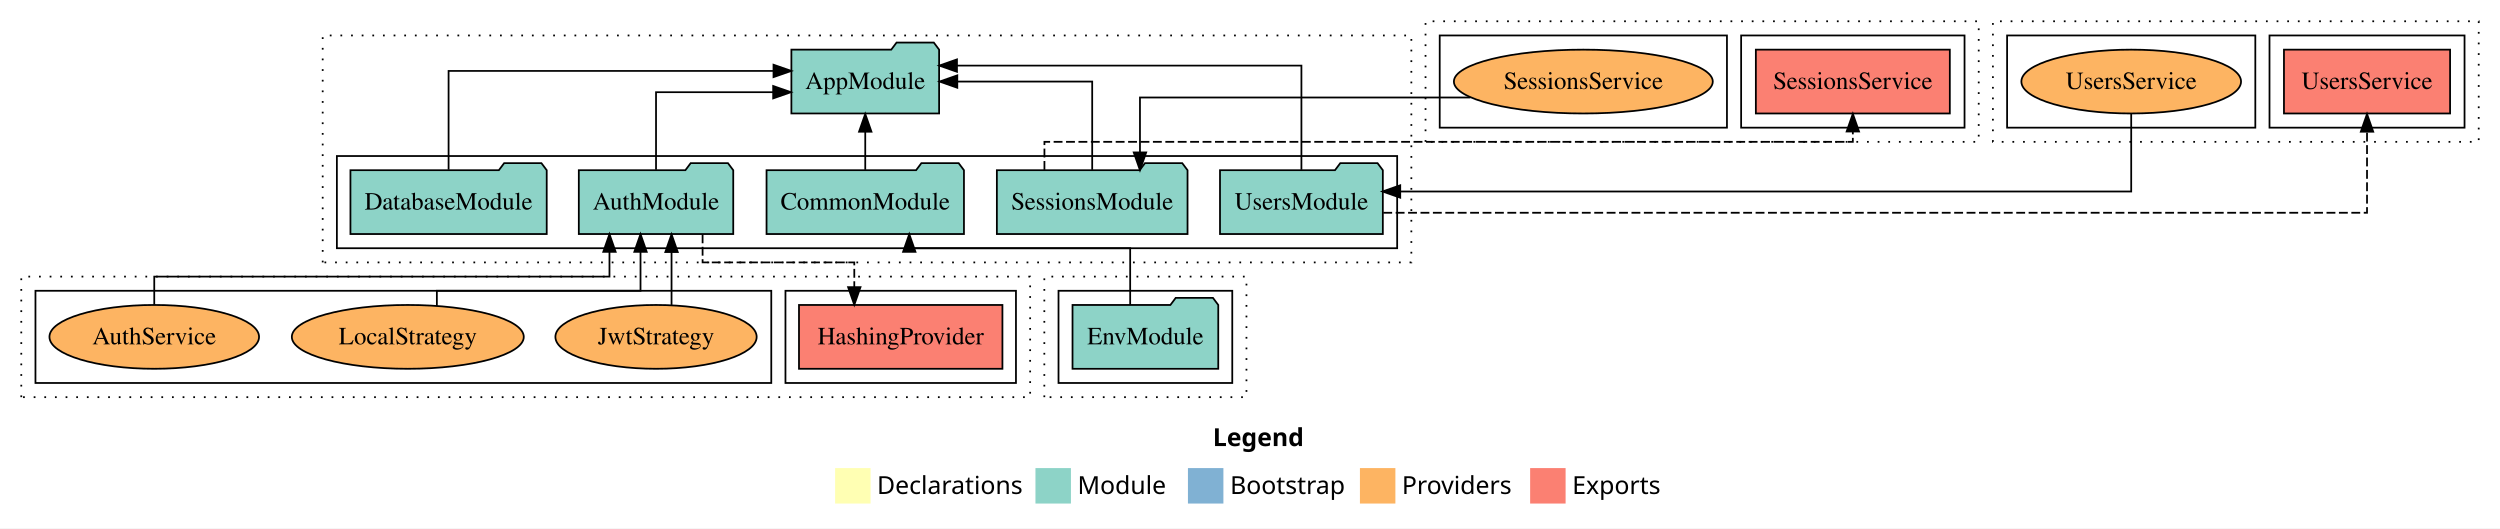
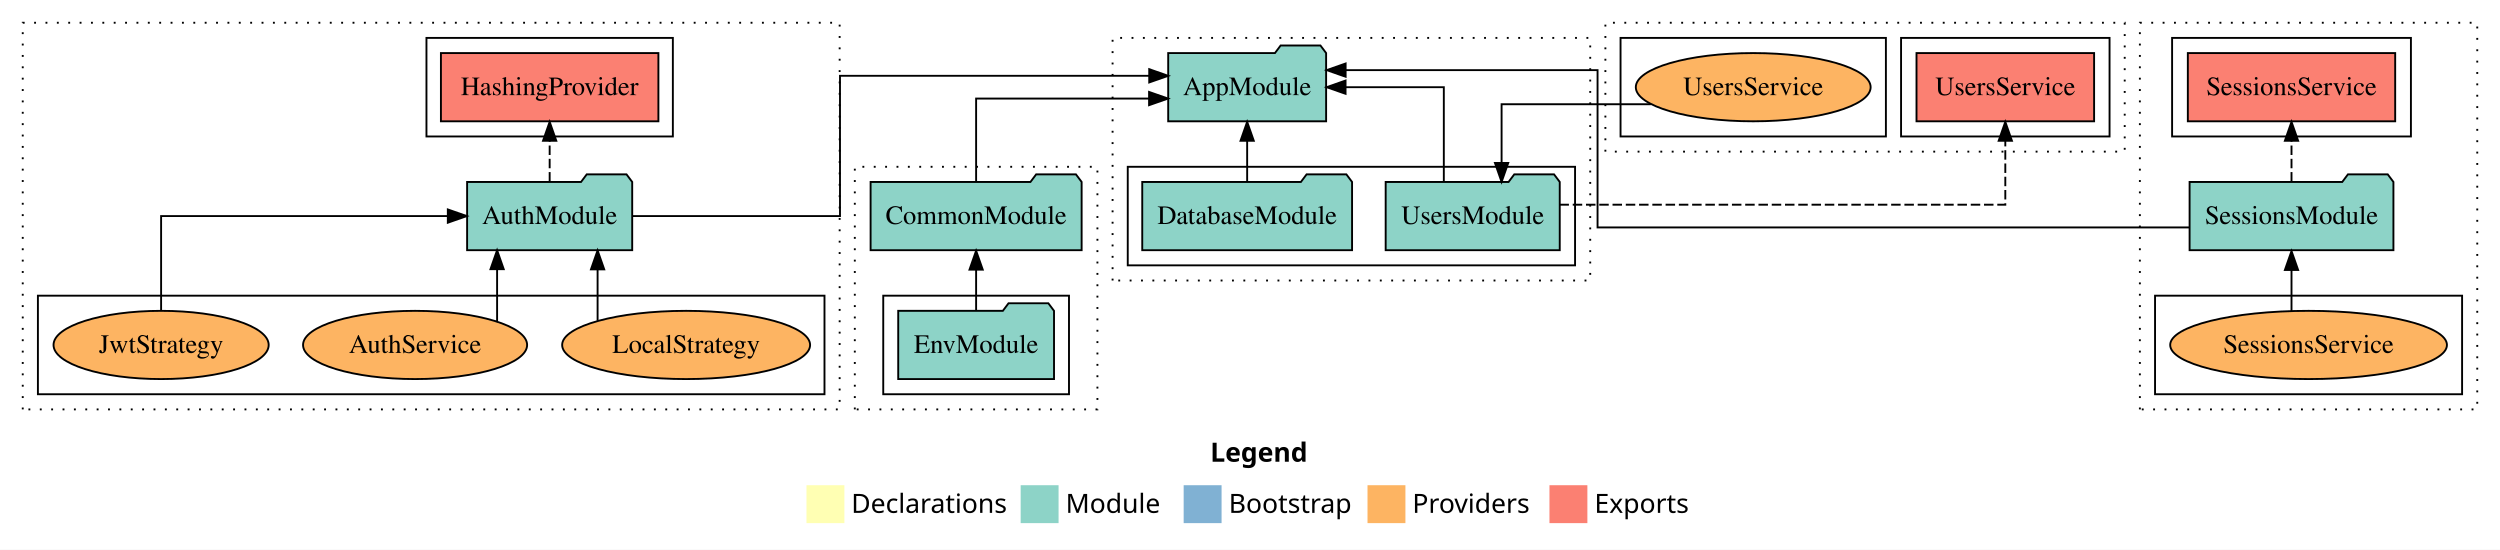
- <svg xmlns="http://www.w3.org/2000/svg" width="1410pt" height="298pt" viewBox="0.00 0.00 1410.00 298.00">
-   <g id="graph0" class="graph" transform="scale(1 1) rotate(0) translate(4 294)">
-     <polygon fill="white" stroke="transparent" points="-4,4 -4,-294 1406,-294 1406,4 -4,4" />
-     <text text-anchor="start" x="680.01" y="-42.4" font-family="Times-12" font-weight="bold" font-size="14.00">Legend</text>
-     <polygon fill="#ffffb3" stroke="transparent" points="467,-10 467,-30 487,-30 487,-10 467,-10" />
-     <text text-anchor="start" x="490.63" y="-15.4" font-family="Times-12" font-size="14.00">  Declarations</text>
-     <polygon fill="#8dd3c7" stroke="transparent" points="580,-10 580,-30 600,-30 600,-10 580,-10" />
-     <text text-anchor="start" x="603.73" y="-15.4" font-family="Times-12" font-size="14.00">  Module</text>
-     <polygon fill="#80b1d3" stroke="transparent" points="666,-10 666,-30 686,-30 686,-10 666,-10" />
-     <text text-anchor="start" x="689.78" y="-15.4" font-family="Times-12" font-size="14.00">  Bootstrap</text>
-     <polygon fill="#fdb462" stroke="transparent" points="763,-10 763,-30 783,-30 783,-10 763,-10" />
-     <text text-anchor="start" x="786.67" y="-15.4" font-family="Times-12" font-size="14.00">  Providers</text>
-     <polygon fill="#fb8072" stroke="transparent" points="859,-10 859,-30 879,-30 879,-10 859,-10" />
-     <text text-anchor="start" x="882.73" y="-15.4" font-family="Times-12" font-size="14.00">  Exports</text>
-     <g id="clust1" class="cluster">
-       <polygon fill="none" stroke="black" stroke-dasharray="1,5" points="178,-146 178,-274 792,-274 792,-146 178,-146" />
+ <svg xmlns="http://www.w3.org/2000/svg" width="1319pt" height="290pt" viewBox="0.00 0.00 1319.00 290.00">
+   <g id="graph0" class="graph" transform="scale(1 1) rotate(0) translate(4 286)">
+     <polygon fill="white" stroke="transparent" points="-4,4 -4,-286 1315,-286 1315,4 -4,4" />
+     <text text-anchor="start" x="634.51" y="-42.4" font-family="Times-12" font-weight="bold" font-size="14.00">Legend</text>
+     <polygon fill="#ffffb3" stroke="transparent" points="421.5,-10 421.5,-30 441.5,-30 441.5,-10 421.5,-10" />
+     <text text-anchor="start" x="445.13" y="-15.4" font-family="Times-12" font-size="14.00">  Declarations</text>
+     <polygon fill="#8dd3c7" stroke="transparent" points="534.5,-10 534.5,-30 554.5,-30 554.5,-10 534.5,-10" />
+     <text text-anchor="start" x="558.23" y="-15.4" font-family="Times-12" font-size="14.00">  Module</text>
+     <polygon fill="#80b1d3" stroke="transparent" points="620.5,-10 620.5,-30 640.5,-30 640.5,-10 620.5,-10" />
+     <text text-anchor="start" x="644.28" y="-15.4" font-family="Times-12" font-size="14.00">  Bootstrap</text>
+     <polygon fill="#fdb462" stroke="transparent" points="717.5,-10 717.5,-30 737.5,-30 737.5,-10 717.5,-10" />
+     <text text-anchor="start" x="741.17" y="-15.4" font-family="Times-12" font-size="14.00">  Providers</text>
+     <polygon fill="#fb8072" stroke="transparent" points="813.5,-10 813.5,-30 833.5,-30 833.5,-10 813.5,-10" />
+     <text text-anchor="start" x="837.23" y="-15.4" font-family="Times-12" font-size="14.00">  Exports</text>
+     <g id="clust31" class="cluster">
+       <polygon fill="none" stroke="black" stroke-dasharray="1,5" points="1125,-70 1125,-274 1303,-274 1303,-70 1125,-70" />
    </g>
-     <g id="clust3" class="cluster">
-       <polygon fill="none" stroke="black" points="186,-154 186,-206 784,-206 784,-154 186,-154" />
+     <g id="clust34" class="cluster">
+       <polygon fill="none" stroke="black" points="1142,-214 1142,-266 1268,-266 1268,-214 1142,-214" />
+     </g>
+     <g id="clust36" class="cluster">
+       <polygon fill="none" stroke="black" points="1133,-78 1133,-130 1295,-130 1295,-78 1133,-78" />
+     </g>
+     <g id="clust13" class="cluster">
+       <polygon fill="none" stroke="black" stroke-dasharray="1,5" points="447,-70 447,-198 575,-198 575,-70 447,-70" />
+     </g>
+     <g id="clust15" class="cluster">
+       <polygon fill="none" stroke="black" points="462,-78 462,-130 560,-130 560,-78 462,-78" />
    </g>
    <g id="clust7" class="cluster">
-       <polygon fill="none" stroke="black" stroke-dasharray="1,5" points="8,-70 8,-138 577,-138 577,-70 8,-70" />
-     </g>
-     <g id="clust10" class="cluster">
-       <polygon fill="none" stroke="black" points="439,-78 439,-130 569,-130 569,-78 439,-78" />
+       <polygon fill="none" stroke="black" stroke-dasharray="1,5" points="8,-70 8,-274 439,-274 439,-70 8,-70" />
    </g>
    <g id="clust12" class="cluster">
      <polygon fill="none" stroke="black" points="16,-78 16,-130 431,-130 431,-78 16,-78" />
    </g>
-     <g id="clust13" class="cluster">
-       <polygon fill="none" stroke="black" stroke-dasharray="1,5" points="585,-70 585,-138 699,-138 699,-70 585,-70" />
+     <g id="clust10" class="cluster">
+       <polygon fill="none" stroke="black" points="221,-214 221,-266 351,-266 351,-214 221,-214" />
    </g>
-     <g id="clust15" class="cluster">
-       <polygon fill="none" stroke="black" points="593,-78 593,-130 691,-130 691,-78 593,-78" />
+     <g id="clust1" class="cluster">
+       <polygon fill="none" stroke="black" stroke-dasharray="1,5" points="583,-138 583,-266 835,-266 835,-138 583,-138" />
    </g>
-     <g id="clust31" class="cluster">
-       <polygon fill="none" stroke="black" stroke-dasharray="1,5" points="800,-214 800,-282 1112,-282 1112,-214 800,-214" />
-     </g>
-     <g id="clust34" class="cluster">
-       <polygon fill="none" stroke="black" points="978,-222 978,-274 1104,-274 1104,-222 978,-222" />
-     </g>
-     <g id="clust36" class="cluster">
-       <polygon fill="none" stroke="black" points="808,-222 808,-274 970,-274 970,-222 808,-222" />
+     <g id="clust3" class="cluster">
+       <polygon fill="none" stroke="black" points="591,-146 591,-198 827,-198 827,-146 591,-146" />
    </g>
    <g id="clust37" class="cluster">
-       <polygon fill="none" stroke="black" stroke-dasharray="1,5" points="1120,-214 1120,-282 1394,-282 1394,-214 1120,-214" />
+       <polygon fill="none" stroke="black" stroke-dasharray="1,5" points="843,-206 843,-274 1117,-274 1117,-206 843,-206" />
    </g>
    <g id="clust40" class="cluster">
-       <polygon fill="none" stroke="black" points="1276,-222 1276,-274 1386,-274 1386,-222 1276,-222" />
+       <polygon fill="none" stroke="black" points="999,-214 999,-266 1109,-266 1109,-214 999,-214" />
    </g>
    <g id="clust42" class="cluster">
-       <polygon fill="none" stroke="black" points="1128,-222 1128,-274 1268,-274 1268,-222 1128,-222" />
+       <polygon fill="none" stroke="black" points="851,-214 851,-266 991,-266 991,-214 851,-214" />
    </g>
    <g id="node1" class="node">
-       <polygon fill="#8dd3c7" stroke="black" points="409.55,-198 406.55,-202 385.55,-202 382.55,-198 322.45,-198 322.45,-162 409.55,-162 409.55,-198" />
-       <text text-anchor="middle" x="366" y="-175.8" font-family="Times,serif" font-size="14.00">AuthModule</text>
+       <polygon fill="#8dd3c7" stroke="black" points="329.55,-190 326.55,-194 305.55,-194 302.55,-190 242.45,-190 242.45,-154 329.55,-154 329.55,-190" />
+       <text text-anchor="middle" x="286" y="-167.8" font-family="Times,serif" font-size="14.00">AuthModule</text>
    </g>
    <g id="node6" class="node">
-       <polygon fill="#8dd3c7" stroke="black" points="525.66,-266 522.66,-270 501.66,-270 498.66,-266 442.34,-266 442.34,-230 525.66,-230 525.66,-266" />
-       <text text-anchor="middle" x="484" y="-243.8" font-family="Times,serif" font-size="14.00">AppModule</text>
+       <polygon fill="#8dd3c7" stroke="black" points="695.66,-258 692.66,-262 671.66,-262 668.66,-258 612.34,-258 612.34,-222 695.66,-222 695.66,-258" />
+       <text text-anchor="middle" x="654" y="-235.8" font-family="Times,serif" font-size="14.00">AppModule</text>
    </g>
    <g id="edge1" class="edge">
-       <path fill="none" stroke="black" d="M366,-198.27C366,-216.56 366,-242 366,-242 366,-242 432.07,-242 432.07,-242" />
-       <polygon fill="black" stroke="black" points="432.07,-245.5 442.07,-242 432.07,-238.5 432.07,-245.5" />
+       <path fill="none" stroke="black" d="M329.9,-172C375.16,-172 439.18,-172 439.18,-172 439.18,-172 439.18,-246 439.18,-246 439.18,-246 602.33,-246 602.33,-246" />
+       <polygon fill="black" stroke="black" points="602.33,-249.5 612.33,-246 602.33,-242.5 602.33,-249.5" />
    </g>
    <g id="node7" class="node">
-       <polygon fill="#fb8072" stroke="black" points="561.37,-122 446.63,-122 446.63,-86 561.37,-86 561.37,-122" />
-       <text text-anchor="middle" x="504" y="-99.8" font-family="Times,serif" font-size="14.00">HashingProvider </text>
+       <polygon fill="#fb8072" stroke="black" points="343.37,-258 228.63,-258 228.63,-222 343.37,-222 343.37,-258" />
+       <text text-anchor="middle" x="286" y="-235.8" font-family="Times,serif" font-size="14.00">HashingProvider </text>
    </g>
    <g id="edge6" class="edge">
-       <path fill="none" stroke="black" stroke-dasharray="5,2" d="M392.26,-161.81C392.26,-153.72 392.26,-146 392.26,-146 392.26,-146 477.82,-146 477.82,-146 477.82,-146 477.82,-132.06 477.82,-132.06" />
-       <polygon fill="black" stroke="black" points="481.32,-132.06 477.82,-122.06 474.32,-132.06 481.32,-132.06" />
+       <path fill="none" stroke="black" stroke-dasharray="5,2" d="M286,-190.22C286,-190.22 286,-211.73 286,-211.73" />
+       <polygon fill="black" stroke="black" points="282.5,-211.73 286,-221.73 289.5,-211.73 282.5,-211.73" />
    </g>
    <g id="node2" class="node">
-       <polygon fill="#8dd3c7" stroke="black" points="539.67,-198 536.67,-202 515.67,-202 512.67,-198 428.33,-198 428.33,-162 539.67,-162 539.67,-198" />
-       <text text-anchor="middle" x="484" y="-175.8" font-family="Times,serif" font-size="14.00">CommonModule</text>
+       <polygon fill="#8dd3c7" stroke="black" points="566.67,-190 563.67,-194 542.67,-194 539.67,-190 455.33,-190 455.33,-154 566.67,-154 566.67,-190" />
+       <text text-anchor="middle" x="511" y="-167.8" font-family="Times,serif" font-size="14.00">CommonModule</text>
    </g>
    <g id="edge2" class="edge">
-       <path fill="none" stroke="black" d="M484,-198.22C484,-198.22 484,-219.73 484,-219.73" />
-       <polygon fill="black" stroke="black" points="480.5,-219.73 484,-229.73 487.5,-219.73 480.5,-219.73" />
+       <path fill="none" stroke="black" d="M511,-190.27C511,-208.56 511,-234 511,-234 511,-234 602.25,-234 602.25,-234" />
+       <polygon fill="black" stroke="black" points="602.25,-237.5 612.25,-234 602.25,-230.5 602.25,-237.5" />
    </g>
    <g id="node3" class="node">
-       <polygon fill="#8dd3c7" stroke="black" points="304.35,-198 301.35,-202 280.35,-202 277.35,-198 193.65,-198 193.65,-162 304.35,-162 304.35,-198" />
-       <text text-anchor="middle" x="249" y="-175.8" font-family="Times,serif" font-size="14.00">DatabaseModule</text>
+       <polygon fill="#8dd3c7" stroke="black" points="709.35,-190 706.35,-194 685.35,-194 682.35,-190 598.65,-190 598.65,-154 709.35,-154 709.35,-190" />
+       <text text-anchor="middle" x="654" y="-167.8" font-family="Times,serif" font-size="14.00">DatabaseModule</text>
    </g>
    <g id="edge3" class="edge">
-       <path fill="none" stroke="black" d="M249,-198.29C249,-220.21 249,-254 249,-254 249,-254 432.26,-254 432.26,-254" />
-       <polygon fill="black" stroke="black" points="432.26,-257.5 442.26,-254 432.26,-250.5 432.26,-257.5" />
+       <path fill="none" stroke="black" d="M654,-190.22C654,-190.22 654,-211.73 654,-211.73" />
+       <polygon fill="black" stroke="black" points="650.5,-211.73 654,-221.73 657.5,-211.73 650.5,-211.73" />
    </g>
    <g id="node4" class="node">
-       <polygon fill="#8dd3c7" stroke="black" points="665.77,-198 662.77,-202 641.77,-202 638.77,-198 558.23,-198 558.23,-162 665.77,-162 665.77,-198" />
-       <text text-anchor="middle" x="612" y="-175.8" font-family="Times,serif" font-size="14.00">SessionsModule</text>
+       <polygon fill="#8dd3c7" stroke="black" points="1258.77,-190 1255.77,-194 1234.77,-194 1231.77,-190 1151.23,-190 1151.23,-154 1258.77,-154 1258.77,-190" />
+       <text text-anchor="middle" x="1205" y="-167.8" font-family="Times,serif" font-size="14.00">SessionsModule</text>
    </g>
    <g id="edge4" class="edge">
-       <path fill="none" stroke="black" d="M612,-198.22C612,-218.37 612,-248 612,-248 612,-248 535.91,-248 535.91,-248" />
-       <polygon fill="black" stroke="black" points="535.91,-244.5 525.91,-248 535.91,-251.5 535.91,-244.5" />
+       <path fill="none" stroke="black" d="M1150.98,-166C1049.13,-166 838.87,-166 838.87,-166 838.87,-166 838.87,-249 838.87,-249 838.87,-249 705.95,-249 705.95,-249" />
+       <polygon fill="black" stroke="black" points="705.95,-245.5 695.95,-249 705.95,-252.5 705.95,-245.5" />
    </g>
    <g id="node12" class="node">
-       <polygon fill="#fb8072" stroke="black" points="1095.7,-266 986.3,-266 986.3,-230 1095.7,-230 1095.7,-266" />
-       <text text-anchor="middle" x="1041" y="-243.8" font-family="Times,serif" font-size="14.00">SessionsService </text>
+       <polygon fill="#fb8072" stroke="black" points="1259.7,-258 1150.3,-258 1150.3,-222 1259.7,-222 1259.7,-258" />
+       <text text-anchor="middle" x="1205" y="-235.8" font-family="Times,serif" font-size="14.00">SessionsService </text>
    </g>
    <g id="edge11" class="edge">
-       <path fill="none" stroke="black" stroke-dasharray="5,2" d="M585.06,-198.19C585.06,-206.28 585.06,-214 585.06,-214 585.06,-214 1041,-214 1041,-214 1041,-214 1041,-219.81 1041,-219.81" />
-       <polygon fill="black" stroke="black" points="1037.5,-219.81 1041,-229.81 1044.5,-219.81 1037.5,-219.81" />
+       <path fill="none" stroke="black" stroke-dasharray="5,2" d="M1205,-190.22C1205,-190.22 1205,-211.73 1205,-211.73" />
+       <polygon fill="black" stroke="black" points="1201.5,-211.73 1205,-221.73 1208.5,-211.73 1201.5,-211.73" />
    </g>
    <g id="node5" class="node">
-       <polygon fill="#8dd3c7" stroke="black" points="775.92,-198 772.92,-202 751.92,-202 748.92,-198 684.08,-198 684.08,-162 775.92,-162 775.92,-198" />
-       <text text-anchor="middle" x="730" y="-175.8" font-family="Times,serif" font-size="14.00">UsersModule</text>
+       <polygon fill="#8dd3c7" stroke="black" points="818.92,-190 815.92,-194 794.92,-194 791.92,-190 727.08,-190 727.08,-154 818.92,-154 818.92,-190" />
+       <text text-anchor="middle" x="773" y="-167.8" font-family="Times,serif" font-size="14.00">UsersModule</text>
    </g>
    <g id="edge5" class="edge">
-       <path fill="none" stroke="black" d="M730,-198.25C730,-221.02 730,-257 730,-257 730,-257 535.73,-257 535.73,-257" />
-       <polygon fill="black" stroke="black" points="535.73,-253.5 525.73,-257 535.73,-260.5 535.73,-253.5" />
+       <path fill="none" stroke="black" d="M757.76,-190.22C757.76,-210.37 757.76,-240 757.76,-240 757.76,-240 705.91,-240 705.91,-240" />
+       <polygon fill="black" stroke="black" points="705.91,-236.5 695.91,-240 705.91,-243.5 705.91,-236.5" />
    </g>
    <g id="node14" class="node">
-       <polygon fill="#fb8072" stroke="black" points="1377.85,-266 1284.15,-266 1284.15,-230 1377.85,-230 1377.85,-266" />
-       <text text-anchor="middle" x="1331" y="-243.8" font-family="Times,serif" font-size="14.00">UsersService </text>
+       <polygon fill="#fb8072" stroke="black" points="1100.85,-258 1007.15,-258 1007.15,-222 1100.85,-222 1100.85,-258" />
+       <text text-anchor="middle" x="1054" y="-235.8" font-family="Times,serif" font-size="14.00">UsersService </text>
    </g>
    <g id="edge13" class="edge">
-       <path fill="none" stroke="black" stroke-dasharray="5,2" d="M776.16,-174C916.89,-174 1331,-174 1331,-174 1331,-174 1331,-219.71 1331,-219.71" />
-       <polygon fill="black" stroke="black" points="1327.5,-219.71 1331,-229.71 1334.5,-219.71 1327.5,-219.71" />
+       <path fill="none" stroke="black" stroke-dasharray="5,2" d="M818.77,-178C898.4,-178 1054,-178 1054,-178 1054,-178 1054,-211.73 1054,-211.73" />
+       <polygon fill="black" stroke="black" points="1050.5,-211.73 1054,-221.73 1057.5,-211.73 1050.5,-211.73" />
    </g>
    <g id="node8" class="node">
-       <ellipse fill="#fdb462" stroke="black" cx="83" cy="-104" rx="59.11" ry="18" />
-       <text text-anchor="middle" x="83" y="-99.8" font-family="Times,serif" font-size="14.00">AuthService</text>
+       <ellipse fill="#fdb462" stroke="black" cx="215" cy="-104" rx="59.11" ry="18" />
+       <text text-anchor="middle" x="215" y="-99.8" font-family="Times,serif" font-size="14.00">AuthService</text>
    </g>
    <g id="edge7" class="edge">
-       <path fill="none" stroke="black" d="M83,-122.19C83,-130.28 83,-138 83,-138 83,-138 339.74,-138 339.74,-138 339.74,-138 339.74,-151.94 339.74,-151.94" />
-       <polygon fill="black" stroke="black" points="336.24,-151.94 339.74,-161.94 343.24,-151.94 336.24,-151.94" />
+       <path fill="none" stroke="black" d="M258.27,-116.47C258.27,-116.47 258.27,-143.97 258.27,-143.97" />
+       <polygon fill="black" stroke="black" points="254.77,-143.97 258.27,-153.97 261.77,-143.97 254.77,-143.97" />
    </g>
    <g id="node9" class="node">
-       <ellipse fill="#fdb462" stroke="black" cx="366" cy="-104" rx="56.76" ry="18" />
-       <text text-anchor="middle" x="366" y="-99.8" font-family="Times,serif" font-size="14.00">JwtStrategy</text>
+       <ellipse fill="#fdb462" stroke="black" cx="81" cy="-104" rx="56.76" ry="18" />
+       <text text-anchor="middle" x="81" y="-99.8" font-family="Times,serif" font-size="14.00">JwtStrategy</text>
    </g>
    <g id="edge8" class="edge">
-       <path fill="none" stroke="black" d="M374.75,-122.01C374.75,-122.01 374.75,-151.85 374.75,-151.85" />
-       <polygon fill="black" stroke="black" points="371.25,-151.85 374.75,-161.85 378.25,-151.85 371.25,-151.85" />
+       <path fill="none" stroke="black" d="M81,-122.22C81,-142.37 81,-172 81,-172 81,-172 232.27,-172 232.27,-172" />
+       <polygon fill="black" stroke="black" points="232.27,-175.5 242.27,-172 232.27,-168.5 232.27,-175.5" />
    </g>
    <g id="node10" class="node">
-       <ellipse fill="#fdb462" stroke="black" cx="226" cy="-104" rx="65.41" ry="18" />
-       <text text-anchor="middle" x="226" y="-99.8" font-family="Times,serif" font-size="14.00">LocalStrategy</text>
+       <ellipse fill="#fdb462" stroke="black" cx="358" cy="-104" rx="65.41" ry="18" />
+       <text text-anchor="middle" x="358" y="-99.8" font-family="Times,serif" font-size="14.00">LocalStrategy</text>
    </g>
    <g id="edge9" class="edge">
-       <path fill="none" stroke="black" d="M242.39,-121.49C242.39,-126.19 242.39,-130 242.39,-130 242.39,-130 357.25,-130 357.25,-130 357.25,-130 357.25,-151.95 357.25,-151.95" />
-       <polygon fill="black" stroke="black" points="353.75,-151.95 357.25,-161.95 360.75,-151.95 353.75,-151.95" />
+       <path fill="none" stroke="black" d="M311.29,-116.79C311.29,-116.79 311.29,-143.88 311.29,-143.88" />
+       <polygon fill="black" stroke="black" points="307.79,-143.88 311.29,-153.88 314.79,-143.88 307.79,-143.88" />
    </g>
    <g id="node11" class="node">
-       <polygon fill="#8dd3c7" stroke="black" points="683.1,-122 680.1,-126 659.1,-126 656.1,-122 600.9,-122 600.9,-86 683.1,-86 683.1,-122" />
-       <text text-anchor="middle" x="642" y="-99.8" font-family="Times,serif" font-size="14.00">EnvModule</text>
+       <polygon fill="#8dd3c7" stroke="black" points="552.1,-122 549.1,-126 528.1,-126 525.1,-122 469.9,-122 469.9,-86 552.1,-86 552.1,-122" />
+       <text text-anchor="middle" x="511" y="-99.8" font-family="Times,serif" font-size="14.00">EnvModule</text>
    </g>
    <g id="edge10" class="edge">
-       <path fill="none" stroke="black" d="M633.42,-122.05C633.42,-136.37 633.42,-154 633.42,-154 633.42,-154 508.83,-154 508.83,-154 508.83,-154 508.83,-154.79 508.83,-154.79" />
-       <polygon fill="black" stroke="black" points="505.33,-151.94 508.83,-161.94 512.33,-151.94 505.33,-151.94" />
+       <path fill="none" stroke="black" d="M511,-122.22C511,-122.22 511,-143.73 511,-143.73" />
+       <polygon fill="black" stroke="black" points="507.5,-143.73 511,-153.73 514.5,-143.73 507.5,-143.73" />
    </g>
    <g id="node13" class="node">
-       <ellipse fill="#fdb462" stroke="black" cx="889" cy="-248" rx="73.01" ry="18" />
-       <text text-anchor="middle" x="889" y="-243.8" font-family="Times,serif" font-size="14.00">SessionsService</text>
+       <ellipse fill="#fdb462" stroke="black" cx="1214" cy="-104" rx="73.01" ry="18" />
+       <text text-anchor="middle" x="1214" y="-99.8" font-family="Times,serif" font-size="14.00">SessionsService</text>
    </g>
    <g id="edge12" class="edge">
-       <path fill="none" stroke="black" d="M825.25,-239C751.17,-239 638.94,-239 638.94,-239 638.94,-239 638.94,-208.02 638.94,-208.02" />
-       <polygon fill="black" stroke="black" points="642.44,-208.02 638.94,-198.02 635.44,-208.02 642.44,-208.02" />
+       <path fill="none" stroke="black" d="M1205,-121.87C1205,-121.87 1205,-143.54 1205,-143.54" />
+       <polygon fill="black" stroke="black" points="1201.5,-143.54 1205,-153.54 1208.5,-143.54 1201.5,-143.54" />
    </g>
    <g id="node15" class="node">
-       <ellipse fill="#fdb462" stroke="black" cx="1198" cy="-248" rx="61.95" ry="18" />
-       <text text-anchor="middle" x="1198" y="-243.8" font-family="Times,serif" font-size="14.00">UsersService</text>
+       <ellipse fill="#fdb462" stroke="black" cx="921" cy="-240" rx="61.95" ry="18" />
+       <text text-anchor="middle" x="921" y="-235.8" font-family="Times,serif" font-size="14.00">UsersService</text>
    </g>
    <g id="edge14" class="edge">
-       <path fill="none" stroke="black" d="M1198,-229.73C1198,-211.44 1198,-186 1198,-186 1198,-186 785.73,-186 785.73,-186" />
-       <polygon fill="black" stroke="black" points="785.73,-182.5 775.73,-186 785.73,-189.5 785.73,-182.5" />
+       <path fill="none" stroke="black" d="M867,-231C830.24,-231 788.24,-231 788.24,-231 788.24,-231 788.24,-200.02 788.24,-200.02" />
+       <polygon fill="black" stroke="black" points="791.74,-200.02 788.24,-190.02 784.74,-200.02 791.74,-200.02" />
    </g>
  </g>
</svg>
